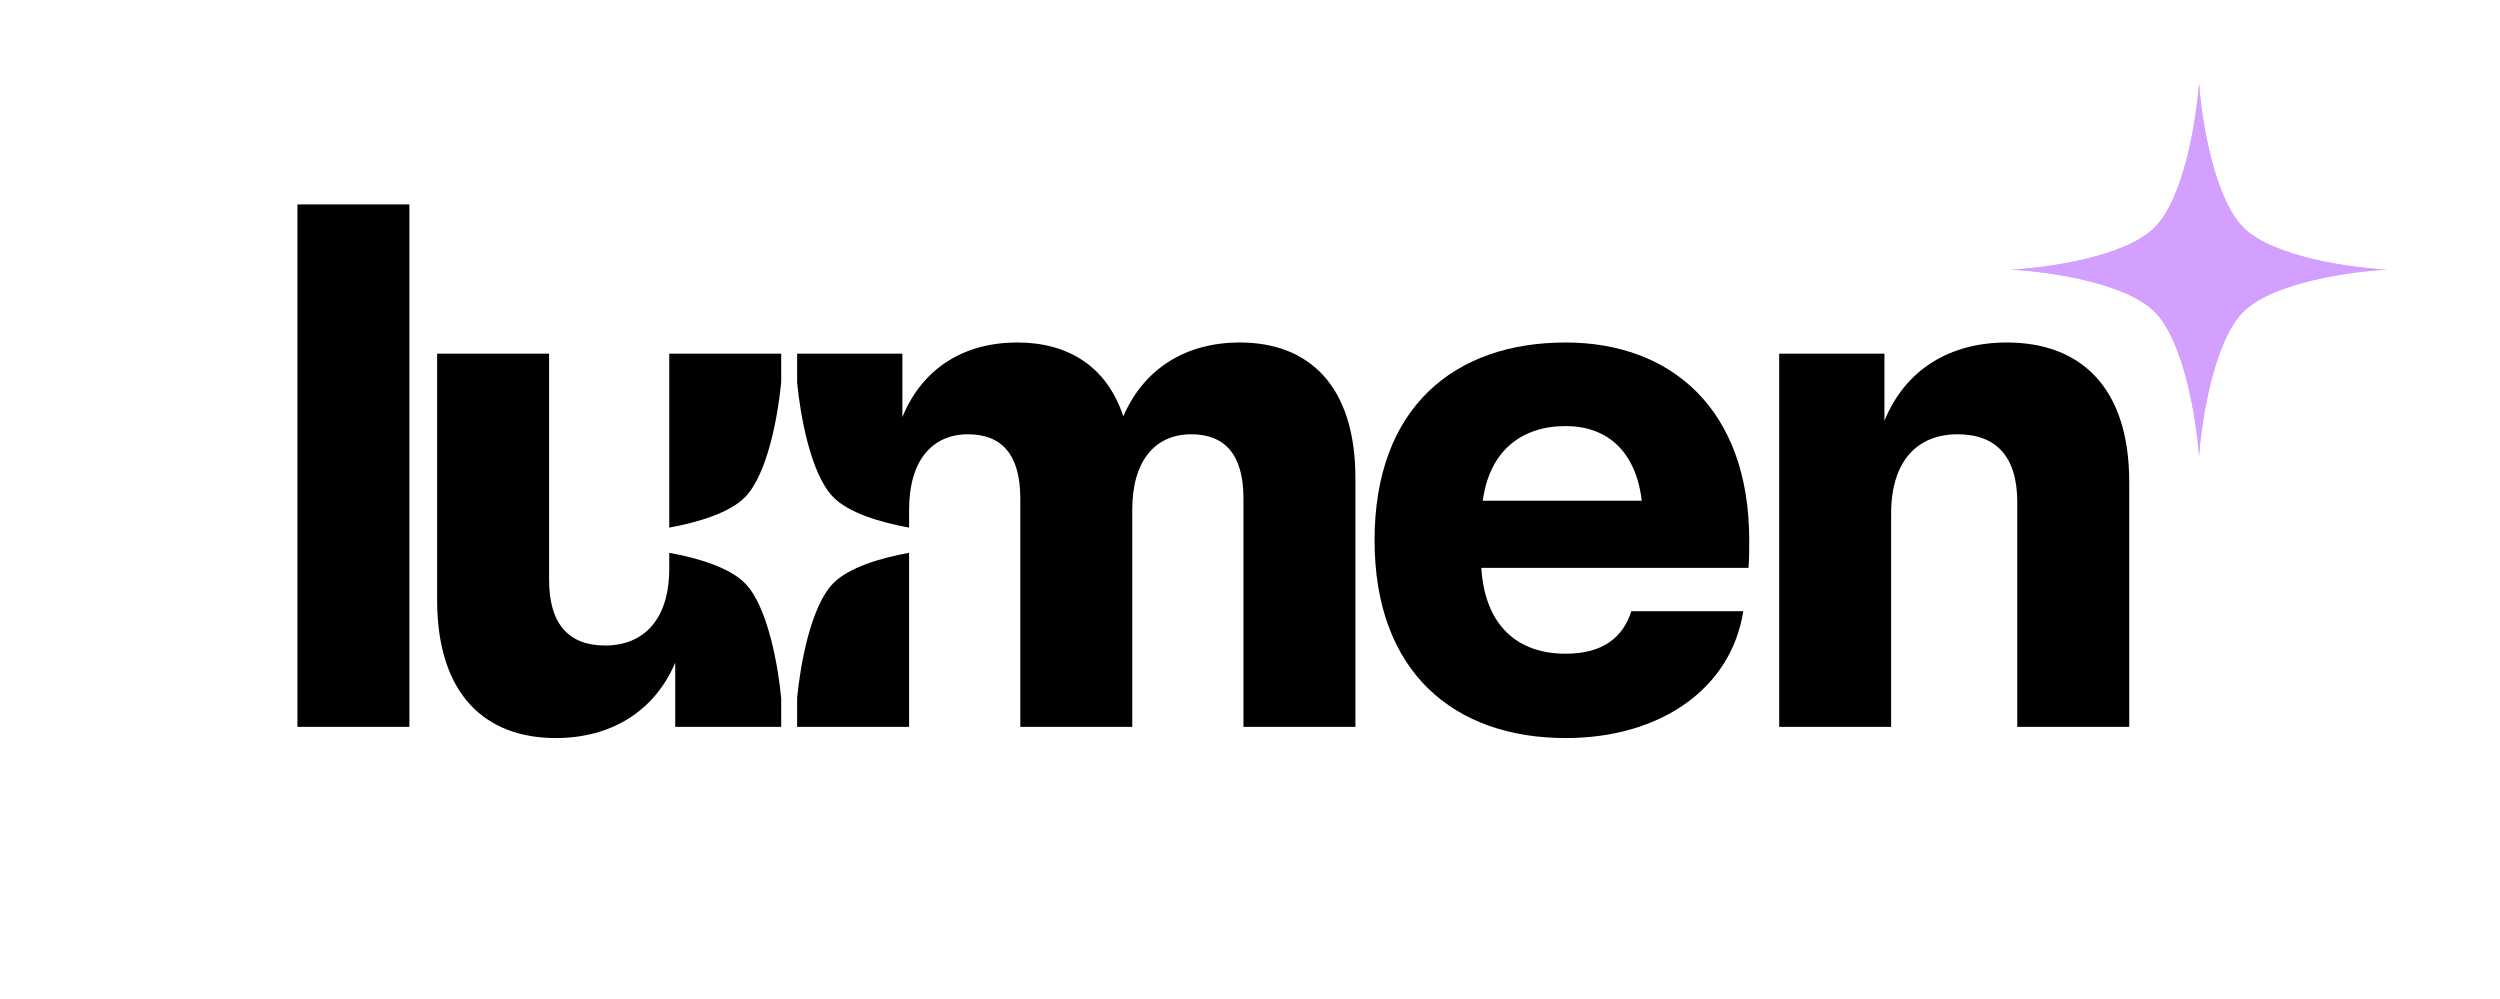
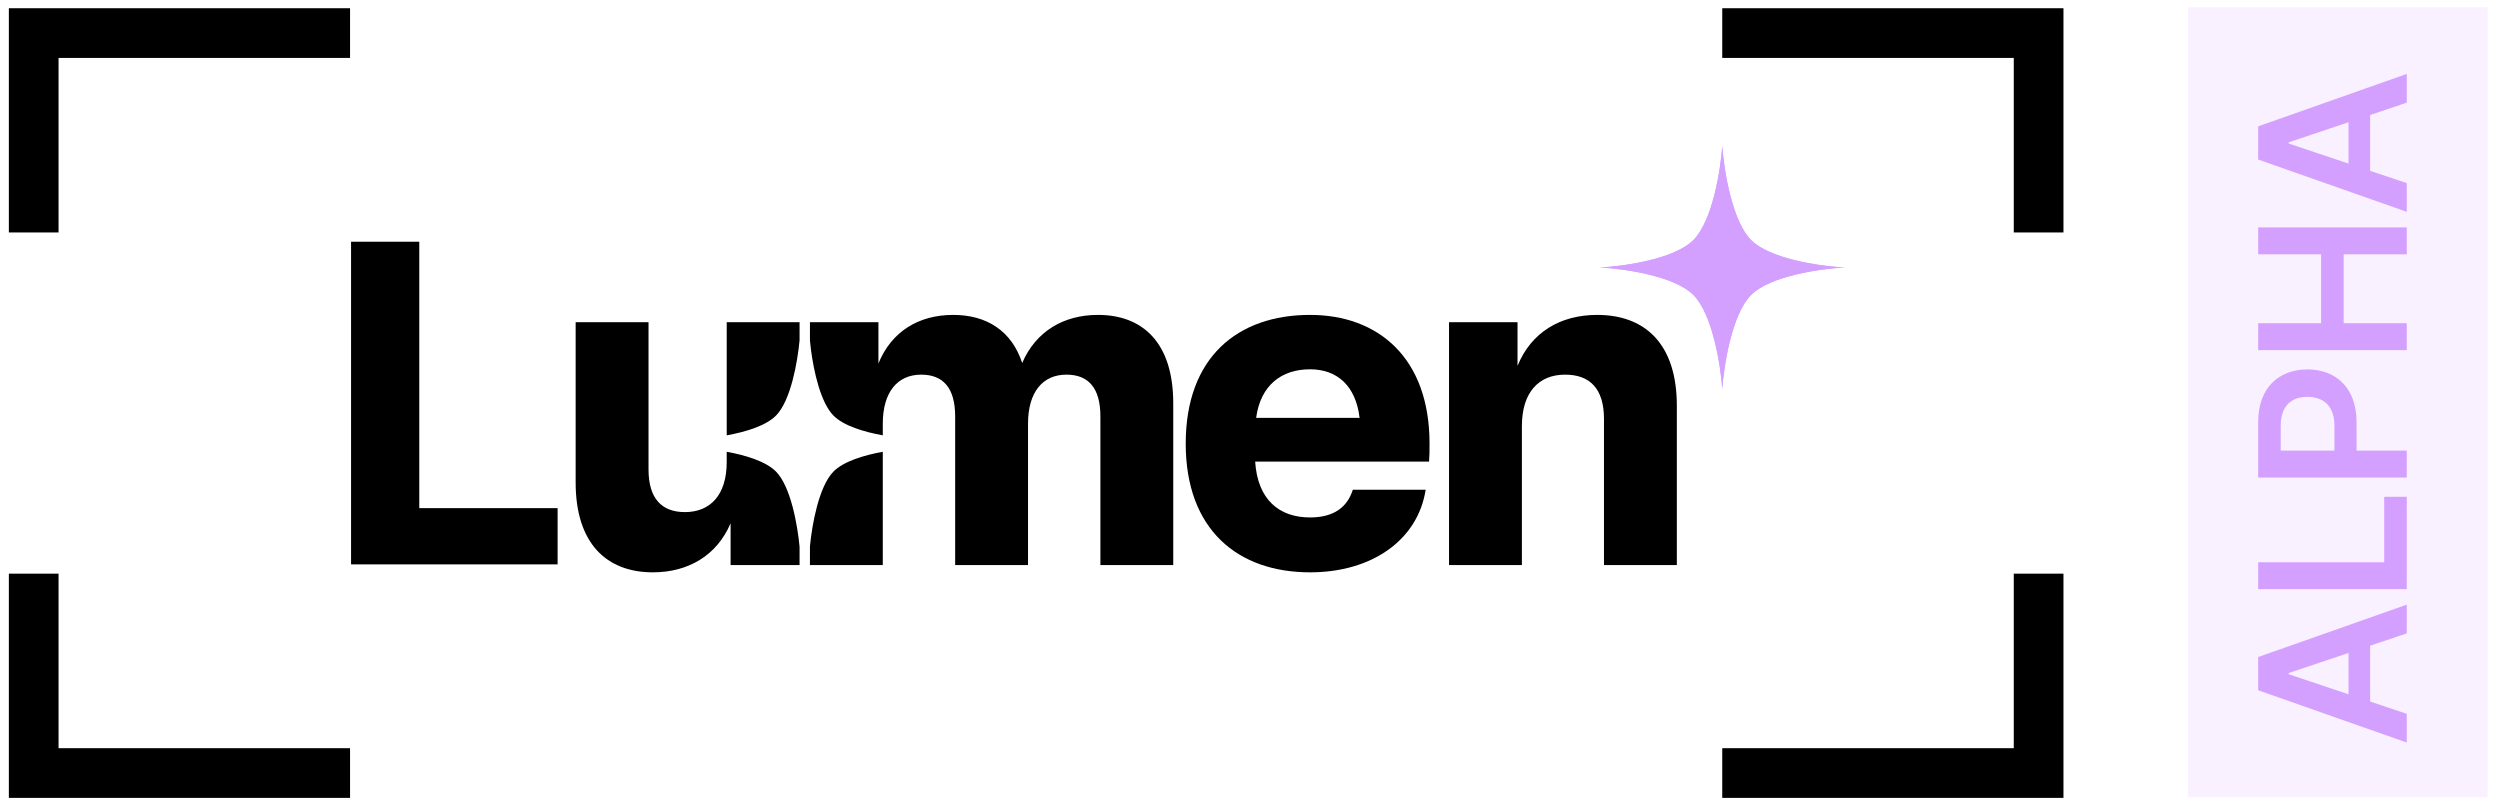
- <svg xmlns="http://www.w3.org/2000/svg" width="383" height="153" viewBox="0 0 383 153" fill="none">
-   <path d="M288.693 54.184V64.475C291.895 56.585 298.755 52.469 307.445 52.469C318.651 52.469 326.198 59.215 326.198 73.851V111.355H309.046V76.938C309.046 69.849 305.73 66.533 299.899 66.533C293.724 66.533 289.722 70.649 289.722 78.653V111.355H272.571V54.184H288.693Z" fill="black" />
-   <path d="M267.068 93.632C265.239 105.409 254.491 113.07 239.855 113.07C222.818 113.07 210.583 103.008 210.583 82.77C210.583 62.416 222.818 52.469 239.855 52.469C255.863 52.469 267.983 62.531 267.983 82.77C267.983 84.256 267.983 85.628 267.869 87H226.934C227.506 95.919 232.537 100.15 239.855 100.15C245.572 100.15 248.659 97.634 249.917 93.632H267.068ZM239.855 65.275C233.109 65.275 228.192 69.048 227.163 76.709H251.518C250.603 69.048 246.144 65.275 239.855 65.275Z" fill="black" />
-   <path d="M62.719 31.315V111.355H45.568V31.315H62.719Z" fill="black" />
-   <path d="M84.12 88.83C84.12 95.69 87.207 98.892 92.695 98.892C98.641 98.892 102.529 94.89 102.529 87.115V84.689C106.92 85.485 111.796 86.944 114.168 89.386C117.612 92.931 119.206 101.947 119.68 106.97V111.355H103.444V101.522C100.242 109.069 93.496 113.07 85.149 113.07C74.286 113.07 66.968 106.324 66.968 91.917V54.184H84.12V88.83ZM119.68 58.548C119.207 63.572 117.612 72.588 114.168 76.132C111.796 78.575 106.92 80.033 102.529 80.829V54.184H119.68V58.548Z" fill="black" />
-   <path d="M139.273 111.355H122.122V106.894C122.604 101.856 124.2 92.913 127.625 89.386C129.999 86.942 134.88 85.483 139.273 84.687V111.355ZM189.926 52.468C200.446 52.468 207.65 58.986 207.65 73.279V111.355H190.499V76.367C190.499 69.621 187.64 66.533 182.495 66.533C177.006 66.533 173.461 70.535 173.461 78.082V111.355H156.31V76.367C156.31 69.621 153.451 66.533 148.306 66.533C142.818 66.533 139.273 70.535 139.273 78.082V80.831C134.88 80.035 129.999 78.576 127.625 76.132C124.199 72.605 122.604 63.66 122.122 58.623V54.184H138.244V63.903C141.331 56.356 147.734 52.468 155.852 52.468C163.627 52.468 169.574 56.128 172.089 63.789C175.291 56.356 181.808 52.468 189.926 52.468Z" fill="black" />
-   <path d="M336.891 12.785C337.276 18.271 339.174 30.34 343.693 34.859C348.218 39.383 360.247 41.044 365.696 41.309L365.697 41.306V41.311L365.696 41.309C360.247 41.574 348.218 43.235 343.693 47.76C339.169 52.284 337.273 64.372 336.89 69.85L336.908 69.857H336.871L336.89 69.85C336.507 64.372 334.61 52.284 330.086 47.76C325.562 43.236 313.533 41.575 308.084 41.309V41.308C313.533 41.043 325.562 39.383 330.086 34.859C334.605 30.34 336.503 18.271 336.889 12.785H336.891Z" fill="#D4A0FF" />
-   <path d="M336.891 12.785C337.276 18.271 339.174 30.34 343.693 34.859C348.218 39.383 360.247 41.044 365.696 41.309L365.697 41.306V41.311L365.696 41.309C360.247 41.574 348.218 43.235 343.693 47.76C339.169 52.284 337.273 64.372 336.89 69.85L336.908 69.857H336.871L336.89 69.85C336.507 64.372 334.61 52.284 330.086 47.76C325.562 43.236 313.533 41.575 308.084 41.309V41.308C313.533 41.043 325.562 39.383 330.086 34.859C334.605 30.34 336.503 18.271 336.889 12.785H336.891Z" fill="#D4A0FF" />
+ <svg xmlns="http://www.w3.org/2000/svg" width="181" height="58" viewBox="0 0 181 58" fill="none">
+   <path d="M25.344 4.194H4.239V16.83H0.641V0.596H25.344V4.194ZM0.641 41.533H4.239V54.169H25.344V57.767H0.641V41.533Z" fill="black" />
+   <path d="M145.797 4.194H124.691V0.596H149.395V16.83H145.797V4.194V4.194ZM124.691 54.169H145.797V41.533H149.395V57.767H124.691V54.169V54.169Z" fill="black" />
+   <path d="M109.869 23.326V26.491C110.853 24.065 112.963 22.799 115.636 22.799C119.082 22.799 121.403 24.873 121.403 29.375V40.909H116.128V30.324C116.128 28.144 115.108 27.124 113.315 27.124C111.416 27.124 110.185 28.39 110.185 30.852V40.909H104.91V23.326H109.869Z" fill="black" />
+   <path d="M103.218 35.458C102.655 39.081 99.349 41.437 94.848 41.437C89.609 41.437 85.846 38.342 85.846 32.118C85.846 25.858 89.609 22.799 94.848 22.799C99.771 22.799 103.499 25.893 103.499 32.118C103.499 32.575 103.499 32.997 103.464 33.419H90.874C91.05 36.162 92.597 37.463 94.848 37.463C96.606 37.463 97.556 36.689 97.943 35.458H103.218ZM94.848 26.737C92.773 26.737 91.261 27.898 90.945 30.254H98.435C98.154 27.898 96.782 26.737 94.848 26.737Z" fill="black" />
+   <path d="M25.417 40.861V17.501H30.356V36.789H40.371V40.861H25.417Z" fill="black" />
+   <path d="M46.953 33.981C46.953 36.091 47.902 37.076 49.589 37.076C51.418 37.076 52.614 35.845 52.614 33.454V32.709C53.964 32.953 55.464 33.402 56.194 34.153C57.254 35.245 57.742 38.024 57.887 39.567H57.889V40.909H52.895V37.885C51.91 40.206 49.836 41.437 47.269 41.437C43.928 41.437 41.677 39.362 41.677 34.931V23.326H46.953V33.981ZM57.889 24.669H57.886C57.74 26.214 57.253 28.987 56.194 30.077C55.464 30.828 53.964 31.275 52.614 31.519V23.326H57.889V24.669Z" fill="black" />
+   <path d="M63.914 40.909H58.64V39.558C58.786 38.013 59.274 35.243 60.332 34.153C61.062 33.401 62.563 32.953 63.914 32.709V40.909ZM79.493 22.799C82.728 22.799 84.943 24.803 84.943 29.199V40.909H79.669V30.148C79.669 28.073 78.79 27.124 77.207 27.124C75.519 27.124 74.429 28.355 74.429 30.675V40.909H69.154V30.148C69.154 28.073 68.275 27.124 66.692 27.124C65.005 27.124 63.914 28.355 63.914 30.675V31.518C62.563 31.275 61.062 30.828 60.332 30.077C59.406 29.123 58.916 26.88 58.711 25.3L58.64 24.669V23.326H63.598V26.315C64.547 23.994 66.517 22.799 69.014 22.799C71.405 22.799 73.233 23.924 74.007 26.28C74.992 23.994 76.996 22.799 79.493 22.799Z" fill="black" />
+   <path d="M124.691 10.594C124.81 12.281 125.394 15.993 126.784 17.383C128.089 18.687 131.422 19.218 133.214 19.346L133.551 19.366C131.875 19.448 128.176 19.959 126.784 21.351C125.393 22.742 124.809 26.46 124.691 28.145L124.697 28.147H124.686L124.691 28.145C124.574 26.46 123.99 22.742 122.599 21.351C121.207 19.959 117.508 19.448 115.832 19.366C117.508 19.285 121.207 18.774 122.599 17.383C123.989 15.993 124.573 12.281 124.691 10.594Z" fill="#D4A0FF" />
+   <path d="M124.691 10.594C124.81 12.281 125.394 15.993 126.784 17.383C128.089 18.687 131.422 19.218 133.214 19.346L133.551 19.366C131.875 19.448 128.176 19.959 126.784 21.351C125.393 22.742 124.809 26.46 124.691 28.145L124.697 28.147H124.686L124.691 28.145C124.574 26.46 123.99 22.742 122.599 21.351C121.207 19.959 117.508 19.448 115.832 19.366C117.508 19.285 121.207 18.774 122.599 17.383C123.989 15.993 124.573 12.281 124.691 10.594Z" fill="#D4A0FF" />
+   <rect width="57.193" height="21.694" transform="translate(158.404 57.7195) rotate(-90)" fill="#F9F1FF" />
+   <path d="M174.25 51.681L174.25 53.761L163.493 49.974L163.493 47.568L174.25 43.776L174.25 45.856L171.598 46.749L171.598 50.793L174.25 51.681ZM170.033 50.268L170.033 47.274L165.699 48.729L165.699 48.813L170.033 50.268ZM174.25 42.655L163.493 42.655L163.493 40.706L172.617 40.706L172.617 35.968L174.25 35.968L174.25 42.655ZM174.25 34.573L163.493 34.573L163.493 30.539C163.493 28.065 165.001 26.746 167.054 26.746C169.124 26.746 170.616 28.081 170.616 30.565L170.616 32.624L174.25 32.624L174.25 34.573ZM169.014 32.624L169.014 30.828C169.014 29.378 168.2 28.732 167.054 28.732C165.909 28.732 165.122 29.378 165.122 30.838L165.122 32.624L169.014 32.624ZM174.25 25.35L163.493 25.35L163.493 23.401L168.047 23.401L168.047 18.416L163.493 18.416L163.493 16.462L174.25 16.462L174.25 18.416L169.681 18.416L169.681 23.401L174.25 23.401L174.25 25.35ZM174.25 13.257L174.25 15.337L163.493 11.55L163.493 9.145L174.25 5.352L174.25 7.432L171.598 8.325L171.598 12.37L174.25 13.257ZM170.033 11.844L170.033 8.85L165.699 10.305L165.699 10.389L170.033 11.844Z" fill="#D4A0FF" />
</svg>
